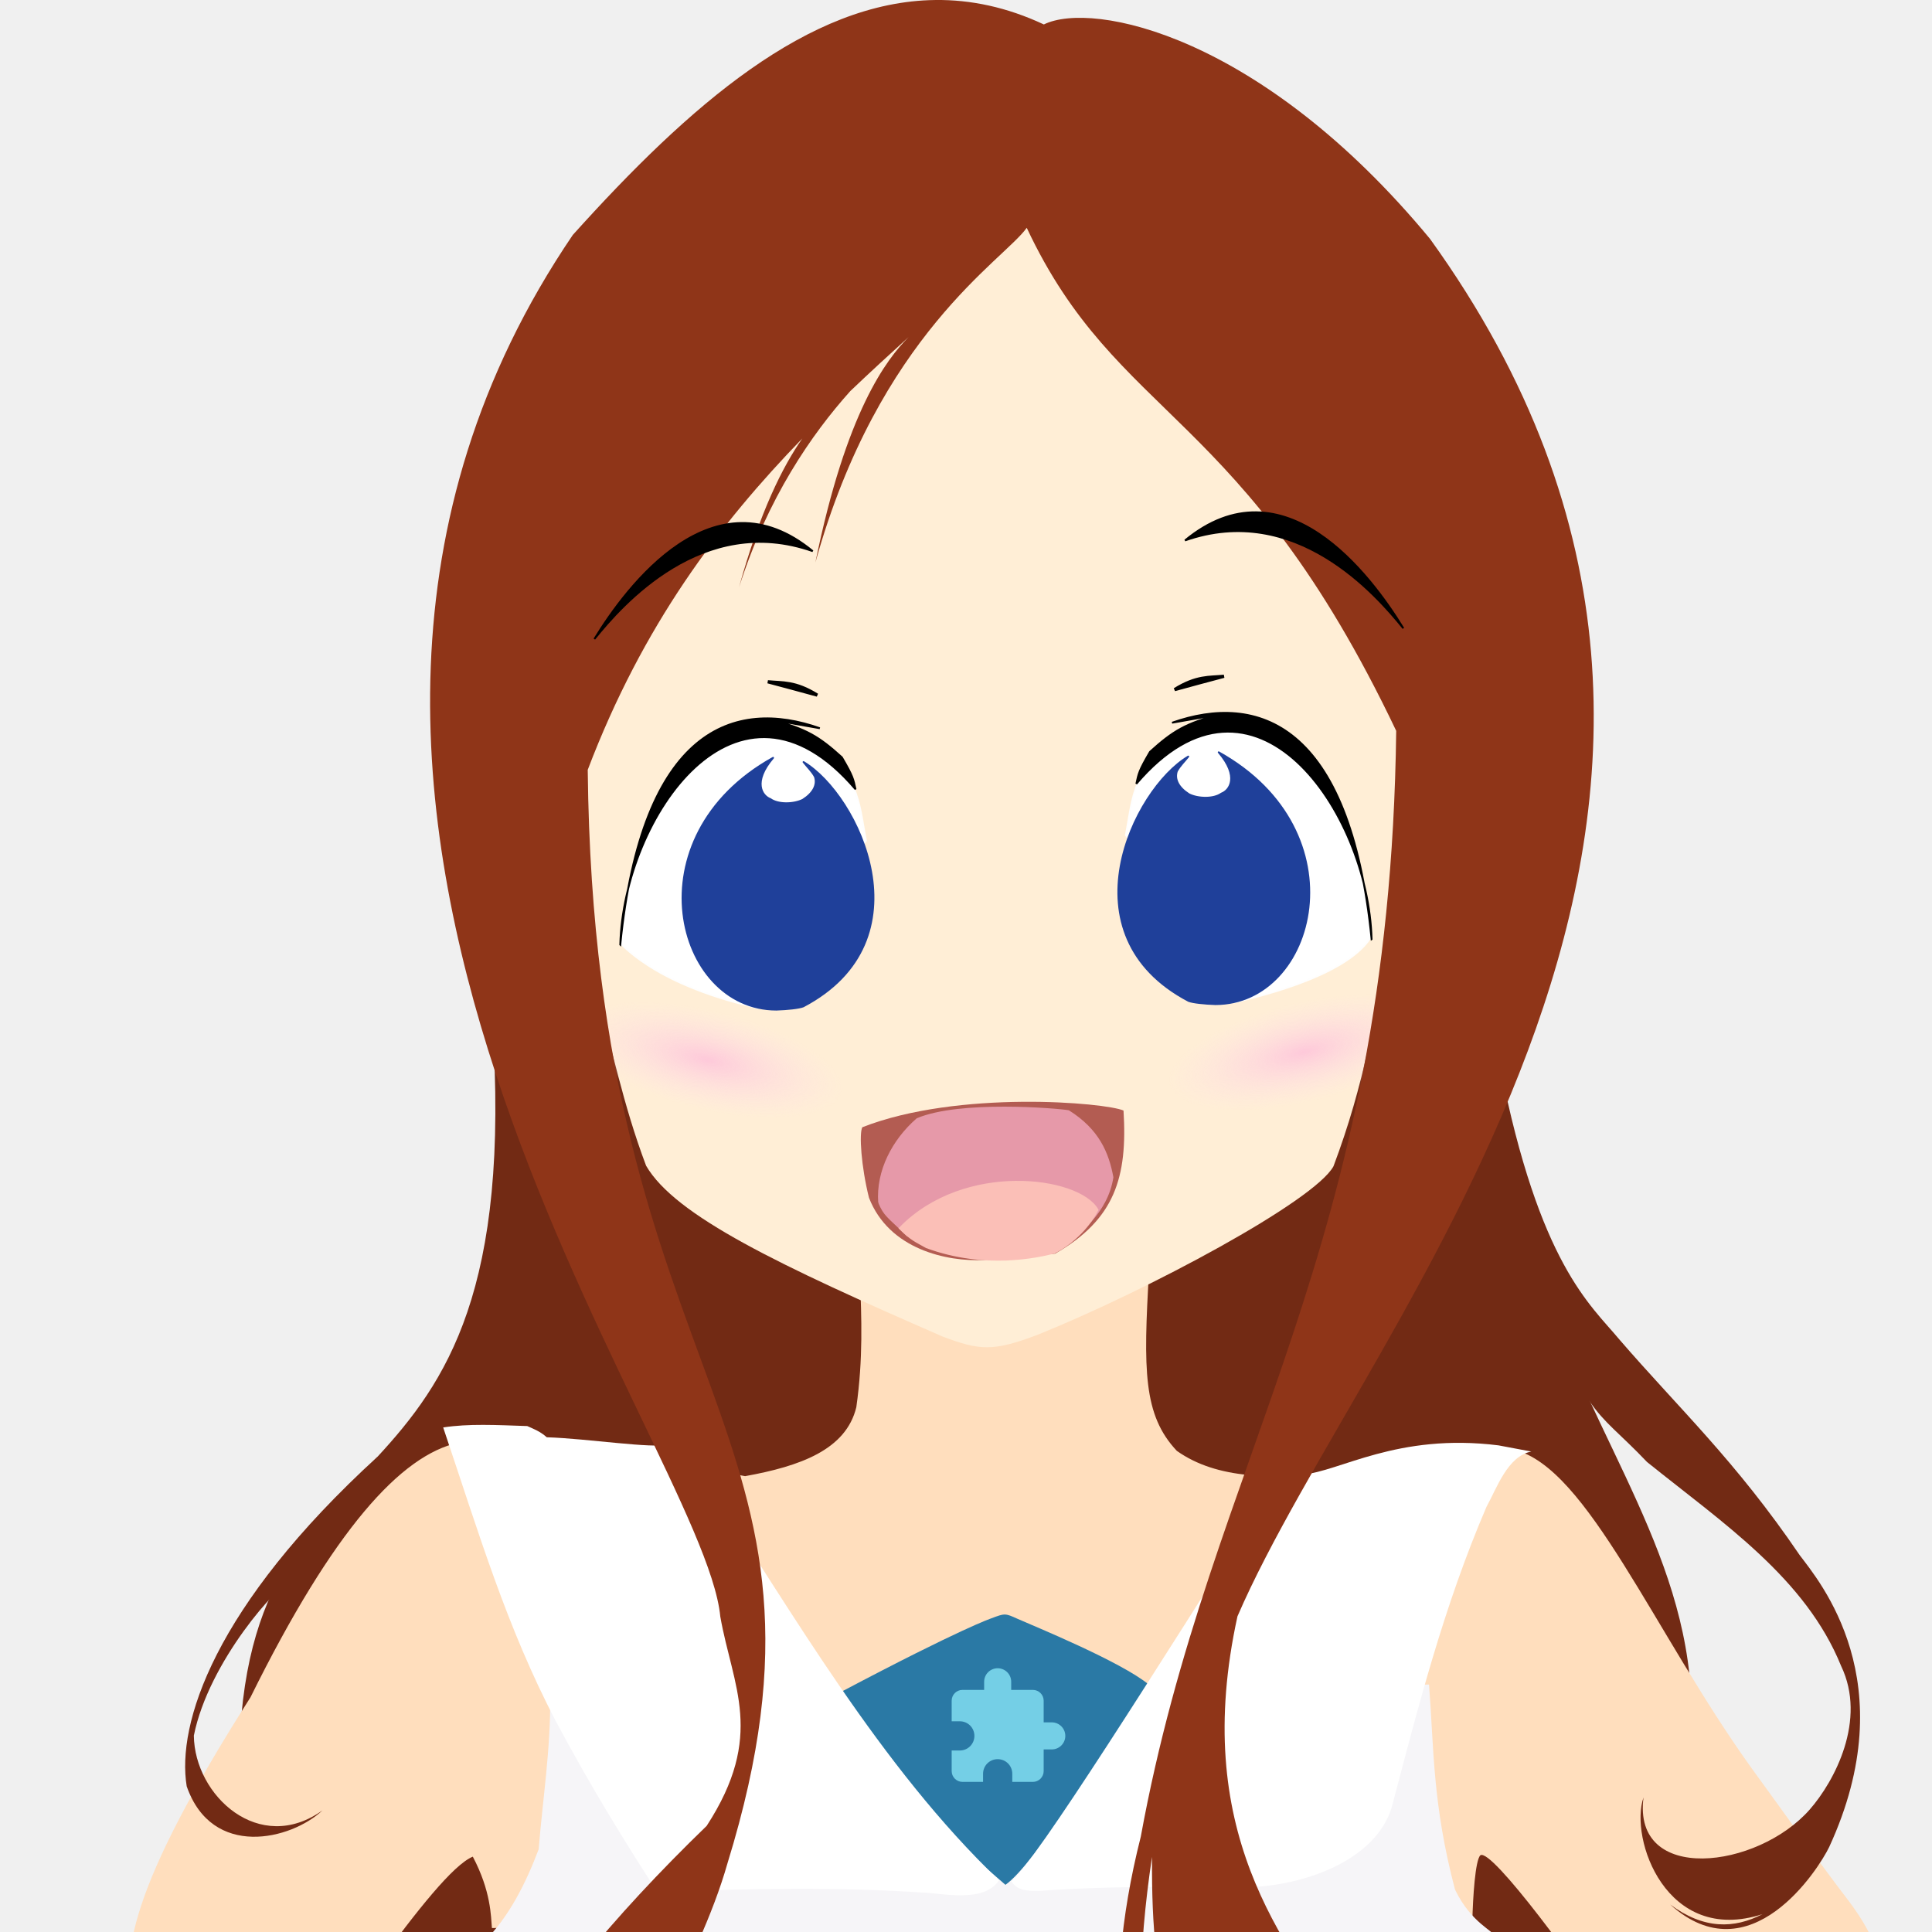
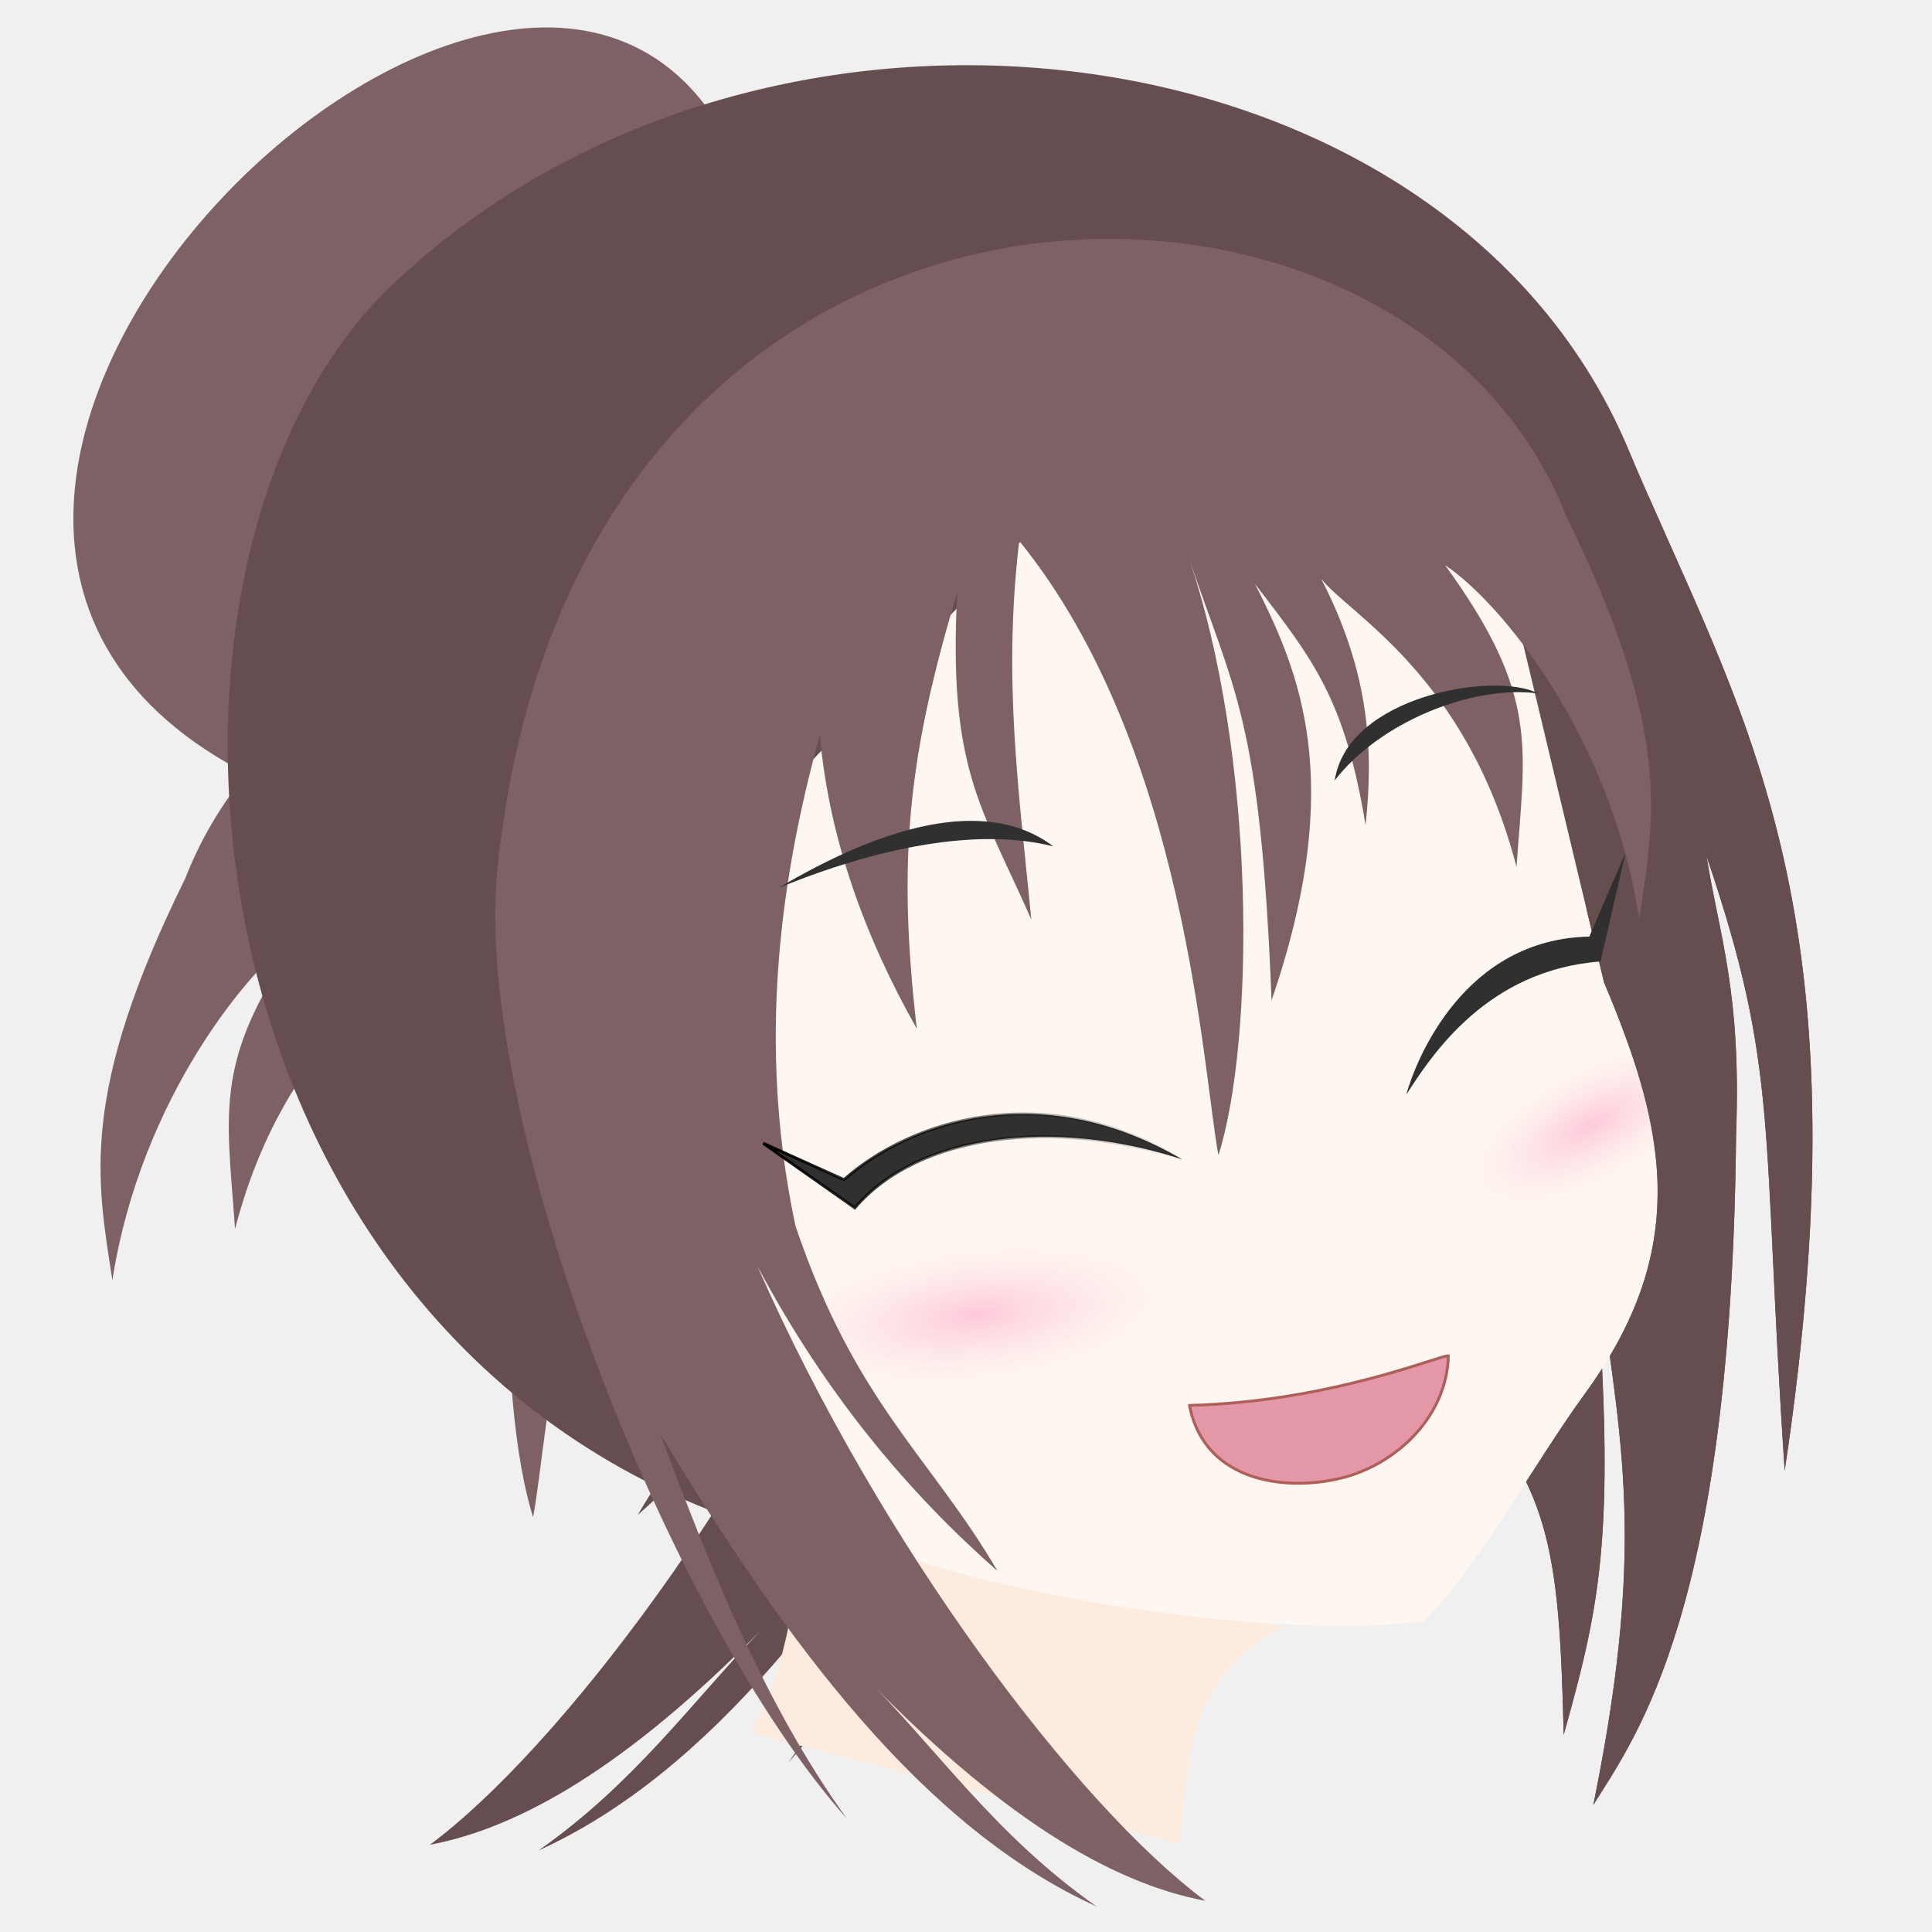
- <svg xmlns="http://www.w3.org/2000/svg" xmlns:xlink="http://www.w3.org/1999/xlink" width="280.91mm" height="280.91mm" version="1.1" viewBox="0 0 280.91 280.91">
+ <svg xmlns="http://www.w3.org/2000/svg" xmlns:xlink="http://www.w3.org/1999/xlink" width="256" height="256" version="1.1" viewBox="0 0 67.733 67.733">
  <defs>
-     <radialGradient id="radialGradient991" cx="318.68" cy="134.66" r="35.122" gradientTransform="matrix(.57411 .024125 -.0099723 .20613 42.653 131.39)" gradientUnits="userSpaceOnUse" xlink:href="#linearGradient1099" />
+     <linearGradient id="linearGradient897" x1="26.726" x2="41.474" y1="40.71" y2="40.71" gradientUnits="userSpaceOnUse">
+       <stop offset="0" />
+       <stop stop-opacity="0" offset="1" />
+     </linearGradient>
+     <radialGradient id="radialGradient991" cx="318.68" cy="134.66" r="35.122" gradientTransform="matrix(.19864 .008347 -.0034503 .071321 -37.583 38.706)" gradientUnits="userSpaceOnUse" xlink:href="#linearGradient1099" />
    <linearGradient id="linearGradient1099">
      <stop stop-color="#fec9da" offset="0" />
      <stop stop-color="#fee2e6" stop-opacity="0" offset="1" />
    </linearGradient>
-     <radialGradient id="radialGradient1595" cx="318.68" cy="134.66" r="35.122" gradientTransform="matrix(.57411 .024125 -.0099723 .20613 -423.08 219.39)" gradientUnits="userSpaceOnUse" xlink:href="#linearGradient1099" />
+     <radialGradient id="radialGradient991-7" cx="313.24" cy="136.73" r="35.122" gradientTransform="matrix(.14092 .0031756 -.0018894 .059807 -16.486 52.748)" gradientUnits="userSpaceOnUse" xlink:href="#linearGradient1099" />
  </defs>
-   <g transform="translate(-89.752 -52.771)" display="none" stroke-linecap="round" stroke-linejoin="round">
-     <g fill="#cbcbcb">
-       <rect transform="rotate(44.191)" x="60.098" y="-15.975" width="182.55" height="2.945" stroke="#2a79a5" stroke-width="16.619" />
-       <rect transform="rotate(44.191)" x="60.098" y="113.38" width="182.55" height="2.945" stroke="#2a79a5" stroke-width="16.619" />
-       <rect transform="rotate(44.191)" x="9.001" y="29.674" width="230.22" height="4.657" stroke="#6cb3db" stroke-width="23.47" />
-       <rect transform="rotate(44.191)" x="9.001" y="67.091" width="230.22" height="4.657" stroke="#6cb3db" stroke-width="23.47" />
-       <rect transform="matrix(-.71702 -.69705 -.69705 .71702 0 0)" x="-734.63" y="-16.051" width="182.55" height="2.945" stroke="#2a79a5" stroke-width="16.619" />
-       <rect transform="matrix(-.71702 -.69705 -.69705 .71702 0 0)" x="-734.63" y="113.31" width="182.55" height="2.945" stroke="#2a79a5" stroke-width="16.619" />
-     </g>
-     <g>
-       <rect transform="matrix(-.71702 -.69705 -.69705 .71702 0 0)" x="-785.72" y="29.598" width="230.22" height="4.657" fill="#808080" stroke="#6cb3db" stroke-width="23.47" />
-       <rect transform="matrix(-.71702 -.69705 -.69705 .71702 0 0)" x="-785.72" y="67.016" width="230.22" height="4.657" fill="#808080" stroke="#6cb3db" stroke-width="23.47" />
-       <rect transform="matrix(-.69705 .71702 .71702 .69705 0 0)" x="-288.16" y="327.99" width="182.55" height="2.945" fill="#cbcbcb" stroke="#2a79a5" stroke-width="16.619" />
-       <rect transform="matrix(-.69705 .71702 .71702 .69705 0 0)" x="-288.16" y="457.35" width="182.55" height="2.945" fill="#cbcbcb" stroke="#2a79a5" stroke-width="16.619" />
-       <rect transform="matrix(-.69705 .71702 .71702 .69705 0 0)" x="-339.26" y="373.64" width="230.22" height="4.657" fill="#808080" stroke="#6cb3db" stroke-width="23.47" />
-       <rect transform="matrix(-.69705 .71702 .71702 .69705 0 0)" x="-339.26" y="411.06" width="230.22" height="4.657" fill="#808080" stroke="#6cb3db" stroke-width="23.47" />
-       <rect transform="rotate(-45.809)" x="-380.82" y="327.99" width="182.55" height="2.945" fill="#cbcbcb" stroke="#2a79a5" stroke-width="16.619" />
-       <rect transform="rotate(-45.809)" x="-380.82" y="457.35" width="182.55" height="2.945" fill="#cbcbcb" stroke="#2a79a5" stroke-width="16.619" />
-       <rect transform="rotate(-45.809)" x="-431.91" y="373.64" width="230.22" height="4.657" fill="#808080" stroke="#6cb3db" stroke-width="23.47" />
-       <rect transform="rotate(-45.809)" x="-431.91" y="411.06" width="230.22" height="4.657" fill="#808080" stroke="#6cb3db" stroke-width="23.47" />
-     </g>
-     <circle transform="rotate(44.191)" cx="396.69" cy="46.159" r="156.4" fill="none" stroke="#2a79a5" stroke-width="26.848" />
+   <g>
+     <path d="m9.221 27.402c2.769-16.385 9.611-19.072 16.177-22.684-7.712-13.663-35.358 13.675-16.177 22.684z" fill="#7e6165" />
+     <path d="m22.453 21.066c-6.994 0.022-13.561 3.574-15.962 9.738-3.726 7.552-3.097 10.549-2.551 14.079 0.987-6.359 4.825-11.06 6.804-12.379-3.318 4.572-2.797 6.357-2.504 10.583 1.75-6.736 5.906-8.885 6.851-10.111-1.722 3.333-1.835 6.063-1.559 8.646 0.729-4.43 1.826-5.787 3.874-8.457-1.531 3.041-3.233 6.855-0.578 14.599 0.392-9.943 1.319-10.812 2.941-15.638-2.441 7.107-2.34 17.077-1.079 21.065 0.543-2.825 1.099-14.28 6.985-21.538 0.573 4.834 0.022 8.702-0.425 13.277 1.776-4.016 2.918-5.313 2.599-11.477 1.692 5.666 2.12 9.26 1.417 15.304 1.84-3.257 3.072-6.665 3.402-10.3 0.625 2.31 1.344 5.446 1.505 9.112 1.452-2.275 2.58-4.032 2.786-4.318 0.372-0.515 3.087-2.009 6.499-3.49-2.64-13.108-12.161-18.724-21.003-18.697z" fill="#7e6165" />
+     <path d="m39.18 24.206c-2.737 3.013-5.943 6.456-9.058 9.775 0.027 2.196-0.154 4.559-0.685 7.041-2.098 6.2-4.721 8.064-7.083 12.094 3.128-2.758 6.002-6.154 8.419-10.691-4.314 9.819-11.21 18.913-15.702 22.25 3.18-0.599 6.926-2.768 11.605-7.518-2.497 2.602-4.439 5.362-7.796 7.718 6.073-2.756 10.852-9.191 15.301-16.571-1.782 4.766-3.651 9.474-6.548 13.497 6.308-7.104 13.103-24.58 12.261-33.241-0.153-1.54-0.397-2.988-0.714-4.355z" fill="#654d50" />
  </g>
-   <g transform="translate(-89.752 -52.771)">
-     <path d="m161.68 208.27c2.42 71.935-40.646 47.322-36.931 109.04 1.048 40.19 29.088 42.971 41.01 62.839-0.028 12.737-8.336 14.279-11.434 10.442 2.085 3.463 12.425 4.188 16.395-6.993l124.39 3.708c4.528-6.65 4.477-8.551 5.88-11.96-3.147 15.961 4.18 19.31 8.118 17.306-8.895 2.696-10.255-16.145-0.139-28.328 57.877-78.408 4.665-89.256-1.03-152.11-38.177-43.625-116.79-21.716-146.26-3.942z" fill="#722a14" />
+   <path d="m45.002 57.024c-3.273 1.764-3.345 4.224-3.642 7.622l-15.067-3.909c1.42-2.272 1.697-5.846 1.737-6.815 0 0 0.033 0.067 0.033 0.033s-0.234 0.167-0.033 0.033c0.2-0.134 1.368-0.461 1.368-0.461 4.612 2.016 10.243 2.56 15.603 3.496z" fill="#fdecde" />
+   <g>
+     <path d="m60.865 39.732c-0.154 16.683-3.488 21.114-5.005 23.547 1.984-9.753 0.85-13.103-1e-6 -19.938 0.824 10.267 0.309 12.663-1.039 17.481-0.157-6.772-0.504-8.756-3.969-12.568-8.017 1.789-14.533 6.957-24.052 5.368-20.919-6.512-23.135-34.45-12.835-43.837 12.991-12.081 36.605-9.146 43.05 5.792 3.928 9.394 8.585 15.826 5.554 35.984-0.813-12.131-0.178-14.007-2.74-21.545 0.446 2.803 1.224 4.744 1.037 9.715z" fill="#654d50" />
+     <path d="m29.398 53.528c3.622 2.213 15.229 4.048 20.505 3.307 1.904-1.856 3.836-5.466 5.664-7.977 3.672-5.044 2.898-9.15 0.667-14.418l-3.591-15.025-15.119-2.268-14.741 15.497z" fill="#fef7f1" />
+     <path transform="scale(.26458)" d="m215.7 138.26a9.553 25.329 60.515 0 0-9.16 4.82 9.553 25.329 60.515 0 0-14.111 19.826 9.553 25.329 60.515 0 0 27.209-5.383c-0.068-6.241-1.558-12.547-3.938-19.264z" fill="#fef7f1" />
  </g>
-   <g transform="translate(-89.752 -52.771)">
-     <path d="m126.16 299.58c12.101-24.475 21.913-35.221 30.238-37.042 17.781 0.101 29.522 2.566 41.691 4.864 7.992-1.44 14.674-3.836 16.17-10.023 1.008-7.11 0.753-12.958 0.535-18.842l42.028-0.969c-0.836 14.38-0.865 20.957 4.043 26.159 11.764 8.335 32.725-0.099 49.087-0.149 10.642 2.606 20.223 26.438 34.49 46.302 4.718 6.457 9.23 12.914 14.174 19.371 16.292 21.851-16.291 18.191-33.039 19-6.278-9.573-18.98-26.832-20.58-25.725-0.741 0.676-1.095 6.077-1.169 9.688l-142.55 0.889c-0.151-1.709-0.129-5.35-2.781-10.377-5.699 2.348-21.152 26.66-32.173 40.959-9.242-19.266-34.777-9.736-0.167-64.106z" fill="#ffdebd" />
+   <path d="m50.778 47.533c-0.057 2.113-1.777 3.748-3.633 4.254-1.857 0.506-4.892 0.285-5.444-2.516 4.971-0.123 8.87-1.795 9.077-1.737z" fill="#e497a7" stroke="#ae5f58" stroke-linecap="round" stroke-linejoin="round" stroke-width=".1" />
+   <g>
+     <path transform="matrix(.86856 -.49558 .51589 .85665 0 0)" d="m34.987 61.994a6.701 2.528 0 0 1-6.442 2.526 6.701 2.528 0 0 1-6.94-2.331 6.701 2.528 0 0 1 5.906-2.707 6.701 2.528 0 0 1 7.397 2.122" fill="url(#radialGradient991-7)" style="mix-blend-mode:normal" />
+     <path transform="matrix(.98723 -.15932 .18251 .9832 0 0)" d="m33.386 51.185a7.993 3.016 0 0 1-7.684 3.013 7.993 3.016 0 0 1-8.278-2.78 7.993 3.016 0 0 1 7.044-3.228 7.993 3.016 0 0 1 8.823 2.531" fill="url(#radialGradient991)" style="mix-blend-mode:normal" />
  </g>
-   <g transform="translate(-89.752 -52.771)">
-     <path d="m169.75 299.44c0.074 7.722-1.081 14.829-1.677 22.216-1.83 4.835-4.303 9.883-8.032 13.513-0.15 2.202 0.577 3.339 0.781 5.008-10.226 22.135 3.837 31.008 9.377 41.105 2.118 11.456 4.859 23.146 5.67 34.112-1.6 14.131-6.842 24.473-12.851 34.018 30.868 23.605 90.736 26.128 146.89-0.661-15.972-16.029-16.69-34.86-15.45-54.051 0.152-5.733 3.664-13.948 3.26-16.466 11.171-11.957 12.631-22.553 11.434-28.325-1.387-5.746-2.191-10.631-1.937-15.45-0.187-0.964-3.481-1.935-5.906-6.945-3.304-12.539-3.056-20.557-3.78-29.813z" fill="#f6f5f8" />
+   <path transform="scale(.26458)" d="m218.37 65.584-8.096 55.096 2.268 9.488c7.685 18.153 10.791 32.654 0.766 49.518 2.354 16.867 3.621 30.943-2.184 59.479 5.734-9.194 18.335-25.941 18.918-88.996 0.706-18.79-2.232-26.123-3.918-36.719 9.684 28.489 7.282 35.579 10.355 81.428 10.722-71.301-4.008-97.165-18.109-129.29zm-6.088 115.77c-0.7 1.093-1.449 2.196-2.262 3.312-2.554 3.507-5.169 7.588-7.805 11.686 3.901 8.13 4.596 17.101 4.979 33.529 4.219-15.077 6.27-23.929 5.088-48.527z" fill="#654d50" />
+   <g>
+     <path d="m17.433 30.523c-0.842 8.661 5.953 26.138 12.261 33.242-2.897-4.023-4.766-8.731-6.548-13.497 4.449 7.379 9.229 13.815 15.301 16.571-3.602-2.528-5.575-5.522-8.352-8.285 4.941 5.151 8.856 7.463 12.161 8.085-4.492-3.338-11.388-12.431-15.702-22.25 2.417 4.537 5.29 7.933 8.419 10.691-2.362-4.03-4.984-5.894-7.083-12.094-1.528-7.146-0.2-13.342 0.85-17.22 0.329 3.634 1.562 7.043 3.402 10.3-0.702-6.044-0.274-9.638 1.417-15.304-0.32 6.164 0.822 7.462 2.599 11.477-0.447-4.575-0.998-8.442-0.425-13.276 5.886 7.258 6.441 18.713 6.984 21.538 1.261-3.989 1.362-13.959-1.079-21.065 1.622 4.826 2.549 5.695 2.941 15.638 2.655-7.744 0.952-11.558-0.578-14.599 2.049 2.67 3.145 4.027 3.874 8.457 0.276-2.583 0.163-5.313-1.559-8.646 0.944 1.226 5.101 3.375 6.851 10.111 0.293-4.226 0.814-6.011-2.504-10.583 1.979 1.319 5.816 6.02 6.804 12.379 0.546-3.53 1.174-6.528-2.551-14.08-5.69-14.613-34.795-14.543-37.482 12.413z" fill="#7e6165" />
  </g>
-   <g transform="translate(-89.752 -52.771)">
-     <path d="m212.16 298.71c17.48-9.236 21.716-10.63 21.716-10.63 1.981-0.753 2.024-0.757 3.815 0.061 2.168 0.967 15.066 6.215 19.149 9.61-6.63 9.677-16.555 26.002-20.897 29.07-17.907-15.351-17.488-17.929-23.784-28.111z" fill="#2a79a5" />
-     <path d="m242.68 303.2h-1.18v-3.147c0-0.873-0.708-1.574-1.574-1.574h-3.147v-1.18a1.967 1.967 0 0 0-1.967-1.967 1.967 1.967 0 0 0-1.967 1.967v1.18h-3.147a1.574 1.574 0 0 0-1.574 1.574v2.99h1.18c1.18 0 2.124 0.944 2.124 2.124 0 1.18-0.944 2.124-2.124 2.124h-1.18v2.99a1.574 1.574 0 0 0 1.574 1.574h2.99v-1.18c0-1.18 0.944-2.124 2.124-2.124 1.18 0 2.124 0.944 2.124 2.124v1.18h2.99a1.574 1.574 0 0 0 1.574-1.574v-3.147h1.18a1.967 1.967 0 0 0 1.967-1.967 1.967 1.967 0 0 0-1.967-1.967z" fill="#74cfe6" stroke-width=".787" />
+   <g fill="#303030">
+     <path d="m49.3 38.38c0.354-1.277 2.052-5.46 6.419-5.544l1.27-2.94-0.877 3.812c-3.976 0.297-5.919 3.28-6.812 4.672z" />
+     <path d="m41.449 40.647c-4.975-2.914-9.571-1.318-11.859 0.709l-2.835-1.276 3.213 2.268c2.25-2.629 7.007-3.16 11.481-1.701z" stroke="url(#linearGradient897)" stroke-width=".1" />
  </g>
-   <g transform="translate(-89.752 -52.771)">
-     <path d="m154.19 260.32c5.255 15.597 9.231 29.023 16.37 42.696 5.147 9.636 9.994 17.469 14.767 24.856 14.29-0.568 26.659-0.706 38.487 0.067 2.541 0.018 8.98 1.661 11.19-1.783-17.31-16.566-30.093-39.107-42.225-57.416l-5.859-5.953c-2.152 0.661-11.78-0.86-17.67-1.039-0.945-0.854-1.89-1.201-2.835-1.63-4.49-0.151-8.544-0.37-12.225 0.202z" fill="#fff" />
-     <path d="m236.79 326.3c3.564-2.821 21.404-31.33 36.97-55.861l5.409-3.284c5.289-0.38 13.734-6.079 28.467-4.229l4.772 0.898c-3.469 0.653-5.032 5.362-6.52 8.032-6.26 14.573-9.945 29.146-13.787 43.719-2.366 7.648-12.366 11.137-20.045 11.559-10.227 0.039-20.146-0.231-31.132 0.567-1.74 0.012-3.208 0.028-4.133-1.402z" fill="#fff" />
-     <path d="m160.81 259.95-4e-3 0.234c20.468 79.788 34.646 58.173 74.034 66.016 0.243 0.042 0.746 0.18 0.764 0.08l-0.764-0.08" fill="none" />
-     <path d="m235.31 326.02c0.274 1.071 3.87-1.024 15.229-1.088 52.499 5.082 33.655-43.816 55.889-61.228 0.518-0.264 1.19-0.529 1.237-0.782" fill="none" />
-   </g>
-   <g transform="translate(-89.752 -52.771)" fill="#722a14">
-     <path d="m144.68 264.54c-23.857 21.806-29.264 38.932-27.781 47.956 3.686 10.586 15.171 7.804 19.749 3.496-9.187 6.578-18.617-2.147-18.71-10.867 2.161-10.803 12.37-22.149 14.269-22.584 0.583-0.133 12.473-18.001 12.473-18.001z" />
-     <path d="m312.03 236.24c8.671 23.656 9.106 20.602 17.198 29.104 11.131 8.955 23.043 16.886 28.22 29.659 3.771 7.865-0.962 16.749-4.544 20.847-7.617 8.716-25.834 10.902-24.188-1.737-2.075 5.964 3.281 21.519 17.306 16.972-4.118 2.124-8.512 2.25-13.43-1.403 11.605 10.471 21.562-5.119 23.119-8.352 11.057-23.987-1.421-38.63-4.276-42.429-9.319-13.721-17.578-21.351-26.259-31.404-4.124-4.984-11.606-10.856-17.306-39.69 0.715 8.228-3.705 6.951 4.16 28.433z" />
-   </g>
-   <g transform="translate(-89.752 -52.771)">
-     <path d="m226.8 247.1c5.365 2.023 7.316 2.23 13.891-0.283 15.847-6.391 40.201-19.409 42.948-24.474 9.042-24.033 7.118-41.767 10.671-62.651l-46.721-84.854-16.253-0.378-58.964 79.375 3.939 42.74c2.461 8.564 3.927 16.53 7.383 25.691 4.223 7.291 19.345 14.477 43.107 24.834z" fill="#ffeed6" />
-     <path transform="matrix(.98202 .18877 -.1656 .98619 0 0)" d="m247.77 167.46a23.102 8.716 0 0 1-22.209 8.71 23.102 8.716 0 0 1-23.926-8.036 23.102 8.716 0 0 1 20.36-9.331 23.102 8.716 0 0 1 25.5 7.315" fill="url(#radialGradient991)" style="mix-blend-mode:normal" />
-     <path transform="matrix(-.98202 .18877 .1656 .98619 0 0)" d="m-217.96 255.45a23.102 8.716 0 0 1-22.209 8.71 23.102 8.716 0 0 1-23.926-8.036 23.102 8.716 0 0 1 20.36-9.331 23.102 8.716 0 0 1 25.5 7.315" fill="url(#radialGradient1595)" style="mix-blend-mode:normal" />
-   </g>
-   <g transform="translate(-89.752 -52.771)">
-     <g>
-       <path d="m199.84 199.31c-1.509-0.417-13.004-2.682-19.759-9.258 0.918-24.686 19.727-39.706 33.782-22.7 1 2.15 1.288 5.011 1.795 7.654-6.395 7.926-7.528 18.114-15.818 24.303z" fill="#fff" stroke="#fefefe" stroke-width=".265px" />
-       <path d="m202.61 199.57c-14.694-0.023-21.148-25.101-0.449-36.616-3.005 3.519-1.628 5.548-0.395 6.003 1.136 0.821 3.419 0.757 4.725 0.095 1.532-0.979 2.135-2.183 1.748-3.354-0.466-0.836-1.102-1.418-1.654-2.126 8.017 4.764 18.206 25.929-0.047 35.53-0.62 0.238-2.229 0.416-3.929 0.47z" fill="#1f409a" stroke="#1f409a" stroke-linejoin="round" stroke-width=".265" />
-       <g>
-         <path d="m179.94 190.12c0.47-18.489 17.057-42.695 34.207-22.584-0.335-1.509-0.34-1.837-1.988-4.65-3.367-3.051-5.197-4.141-10.201-5.46l6.993 1.228c-12.329-4.355-25.853-0.135-29.01 31.467z" stroke="#000" stroke-width=".265px" />
-         <path d="m201.39 151.9c2.208 0.584 4.596 1.227 7.182 1.937-3.204-1.995-5.05-1.729-7.182-1.937z" stroke="#000" stroke-width=".465" />
-         <path d="m269.27 198.5c1.509-0.417 15.828-3.354 19.723-9.358-0.918-24.686-19.691-39.606-33.746-22.599-1 2.15-1.288 5.011-1.795 7.654 6.395 7.926 7.528 18.114 15.818 24.303z" fill="#fff" stroke="#fefefe" stroke-width=".265px" />
-       </g>
-       <path d="m266.5 198.77c14.694-0.023 21.148-25.101 0.449-36.616 3.005 3.519 1.628 5.548 0.395 6.003-1.136 0.821-3.419 0.757-4.725 0.095-1.532-0.979-2.135-2.183-1.748-3.354 0.466-0.836 1.102-1.418 1.654-2.126-8.017 4.764-18.206 25.929 0.047 35.53 0.62 0.238 2.229 0.416 3.929 0.47z" fill="#1f409a" stroke="#1f409a" stroke-linejoin="round" stroke-width=".265" />
-       <path d="m289.18 189.32c-0.47-18.489-17.057-42.695-34.207-22.584 0.335-1.509 0.34-1.837 1.988-4.65 3.367-3.051 5.197-4.141 10.201-5.46l-6.993 1.228c12.329-4.355 25.853-0.135 29.01 31.467z" stroke="#000" stroke-width=".265px" />
-       <path d="m267.72 151.1c-2.208 0.584-4.596 1.227-7.182 1.937 3.204-1.995 5.05-1.729 7.182-1.937z" stroke="#000" stroke-width=".465" />
-     </g>
-     <path d="m215.13 216.67c13.961-5.467 35.404-3.582 37.981-2.427 0.599 9.708-1.258 15.827-9.95 20.811l-10.449 0.928c-5.21 0.234-13.674-1.495-16.611-9.058-1.139-4.55-1.45-9.344-0.971-10.254z" fill="#b35c52" />
-     <path d="m217.61 227.59c-0.318-4.552 2.002-8.997 5.521-12.074 6.217-2.63 20.286-1.437 21.964-1.153 4.312 2.709 5.712 6.038 6.371 9.586-0.793 5.109-4.975 8.313-7.827 10.375-8.544 1.59-16.288-0.153-21.903-1.942-2.975-2.904-3.305-2.857-4.126-4.793z" fill="#e699a9" stroke="#e699a9" stroke-width=".34px" />
-     <path d="m220.63 231.36c9.323-9.61 25.95-7.429 28.66-2.678-1.103 2.161-3.303 4.673-6.249 6.189-2.366 0.587-10.023 2.362-18.566-0.789-1.452-0.824-2.209-1.086-3.845-2.722z" fill="#fbbfb7" stroke="#fbbfb7" stroke-width=".34px" />
-   </g>
-   <g transform="translate(-89.752 -52.771)">
-     <path d="m225.73 52.773c-18.45 0.219-35.723 15.297-52.697 34.162-56.077 82.621 19.029 175.55 21.45 200.89 1.787 10.162 6.573 17.258-1.984 30.427-27.41 26.506-44.613 53.871-30.805 66.902-4.663-4.742-3.409-13.027 0.218-23.943-1.961 12.743-1.024 18.964 9.822 26.025 2.096 2.706 10.786 7.692 16.47 1.203-12.738 8.368-14.529-9.427-14.731-17.021 0.611 5.338 3.644 14.351 10.726 12.252-3.17 0.547-12.003-3.845-6.157-21.29 1.715-6.01 13.276-23.85 17.482-38.679 19.615-63.577-19.362-68.376-20.317-159 8.026-21.092 19.11-35.709 31.206-48.181-2.844 4.054-6.167 10.649-9.203 21.628 4.158-12.996 10.538-22.228 16.177-28.517 2.798-2.665 5.627-5.264 8.466-7.843-3.194 3.217-9.061 10.78-13.544 32.762 9.211-33.114 27.391-43.941 30.729-48.656 13.217 28.157 31.373 26.225 53.72 73.139-0.93 75.739-27.013 105.41-37.136 160.78-12.243 48.368 13.975 67.811 26.007 55.723-5.623 5.065-32.889 4.022-24.377-52.77-0.132 21.597 3.133 27.961 12.922 36.688 5.992 5.578 9.742 10.925 11.857 15.664 8e-3 -9e-3 0.017-0.017 0.025-0.026-7e-3 9e-3 -0.017 0.018-0.024 0.027 5.628 12.608-0.333 20.897-6.566 17.69 8.909 4.97 13.992-9.773 6.237-24.19 6.07 10.366 10.226 21.585 4.064 29.691 36.157-45.392-29.648-48.664-16.088-110.53 18.766-43.464 87.6-117.59 27.994-200.28-24.521-29.645-49.065-34.662-56.147-31.174-5.37-2.512-10.628-3.616-15.794-3.554zm60.036 345.54c-0.169 0.212-0.336 0.424-0.51 0.638 0.178-0.21 0.346-0.423 0.51-0.638zm-3.734-23.191c-2.4e-4 0 0 0 0-3e-3 -0.132 0.144-0.267 0.282-0.403 0.418 0.15-0.135 0.286-0.274 0.404-0.417zm-97.833 8.553c0.247-0.043 0.463-0.111 0.631-0.21-0.214 0.081-0.424 0.148-0.631 0.21z" fill="#8f3518" />
-   </g>
-   <g transform="translate(-89.752 -52.771)" stroke="#000" stroke-width=".265px">
-     <path d="m262.05 131.35c14.345-11.847 26.974 4.995 31.746 12.775-3.975-4.92-15.715-18.41-31.746-12.775z" />
-     <path d="m207.92 132.91c-14.345-11.847-26.974 4.995-31.746 12.775 3.975-4.92 15.715-18.41 31.746-12.775z" />
+   <g fill="#303030">
+     <path d="m36.929 29.673c-2.384-1.798-6.047-0.672-9.645 1.462 3.454-1.421 6.987-2.136 9.645-1.462z" />
+     <path d="m46.793 27.362c0.448-2.982 5.649-3.836 7.137-3.048-2.282-0.322-5.573 1.004-7.137 3.048z" />
  </g>
</svg>
